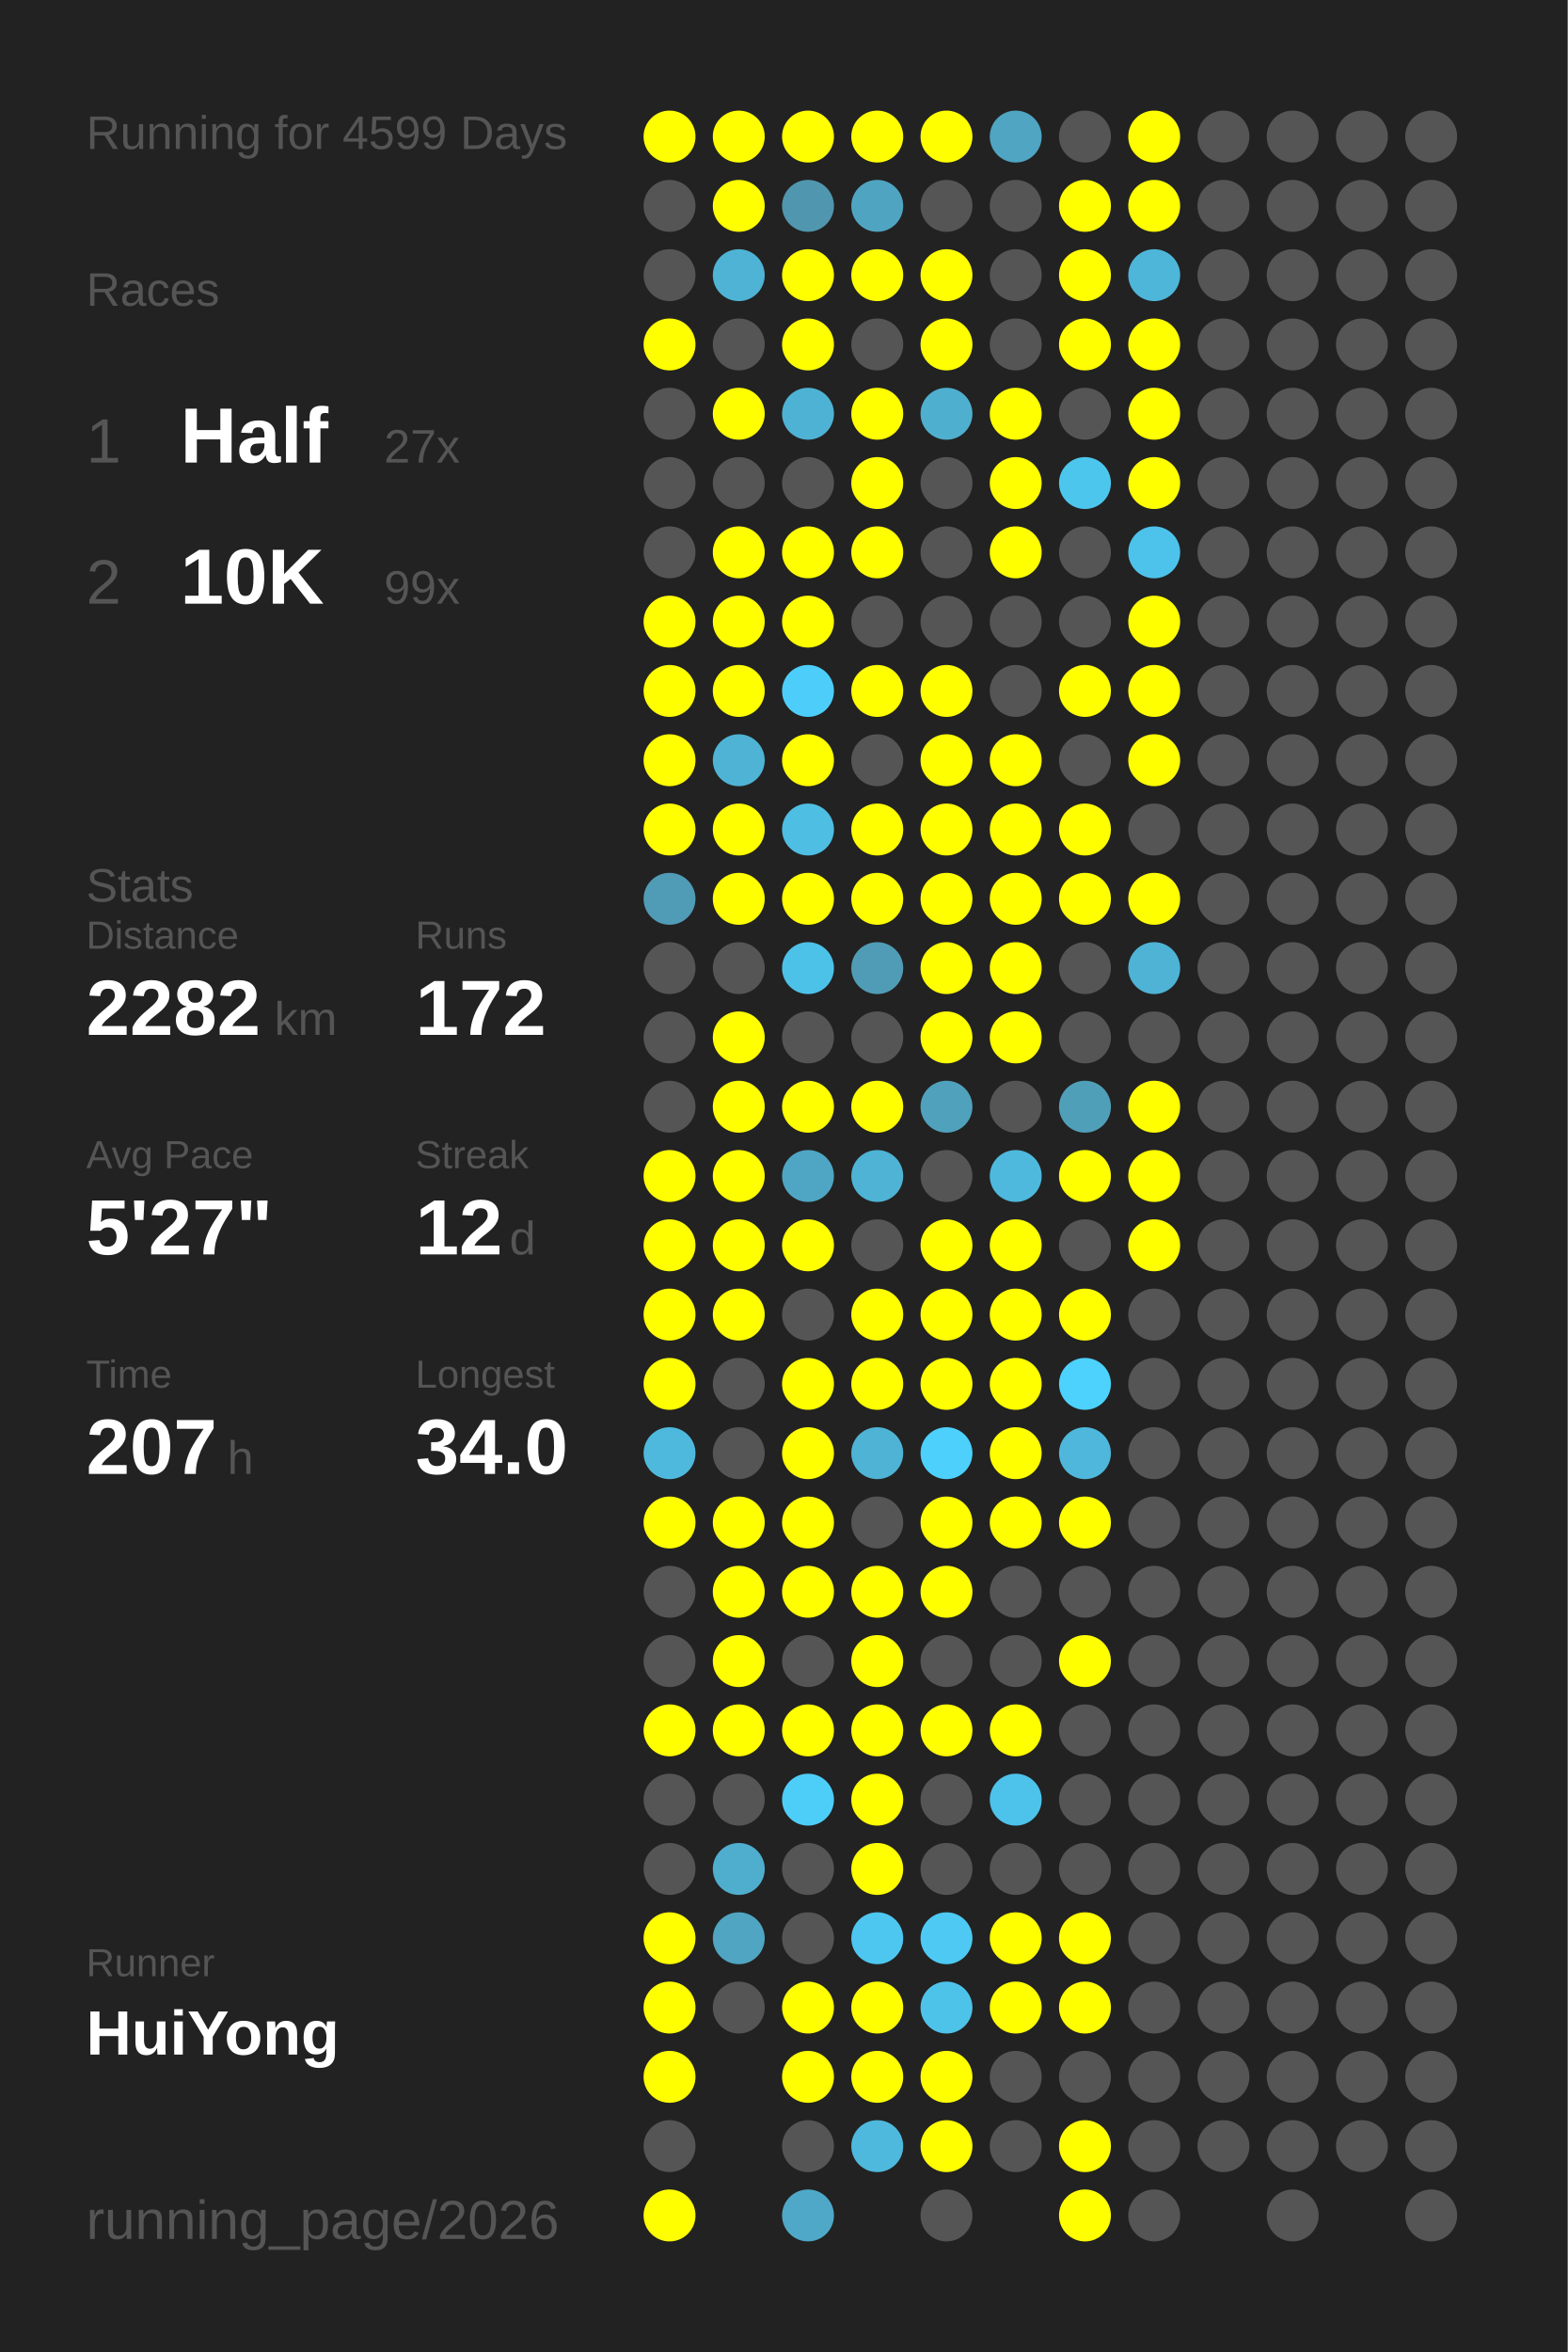
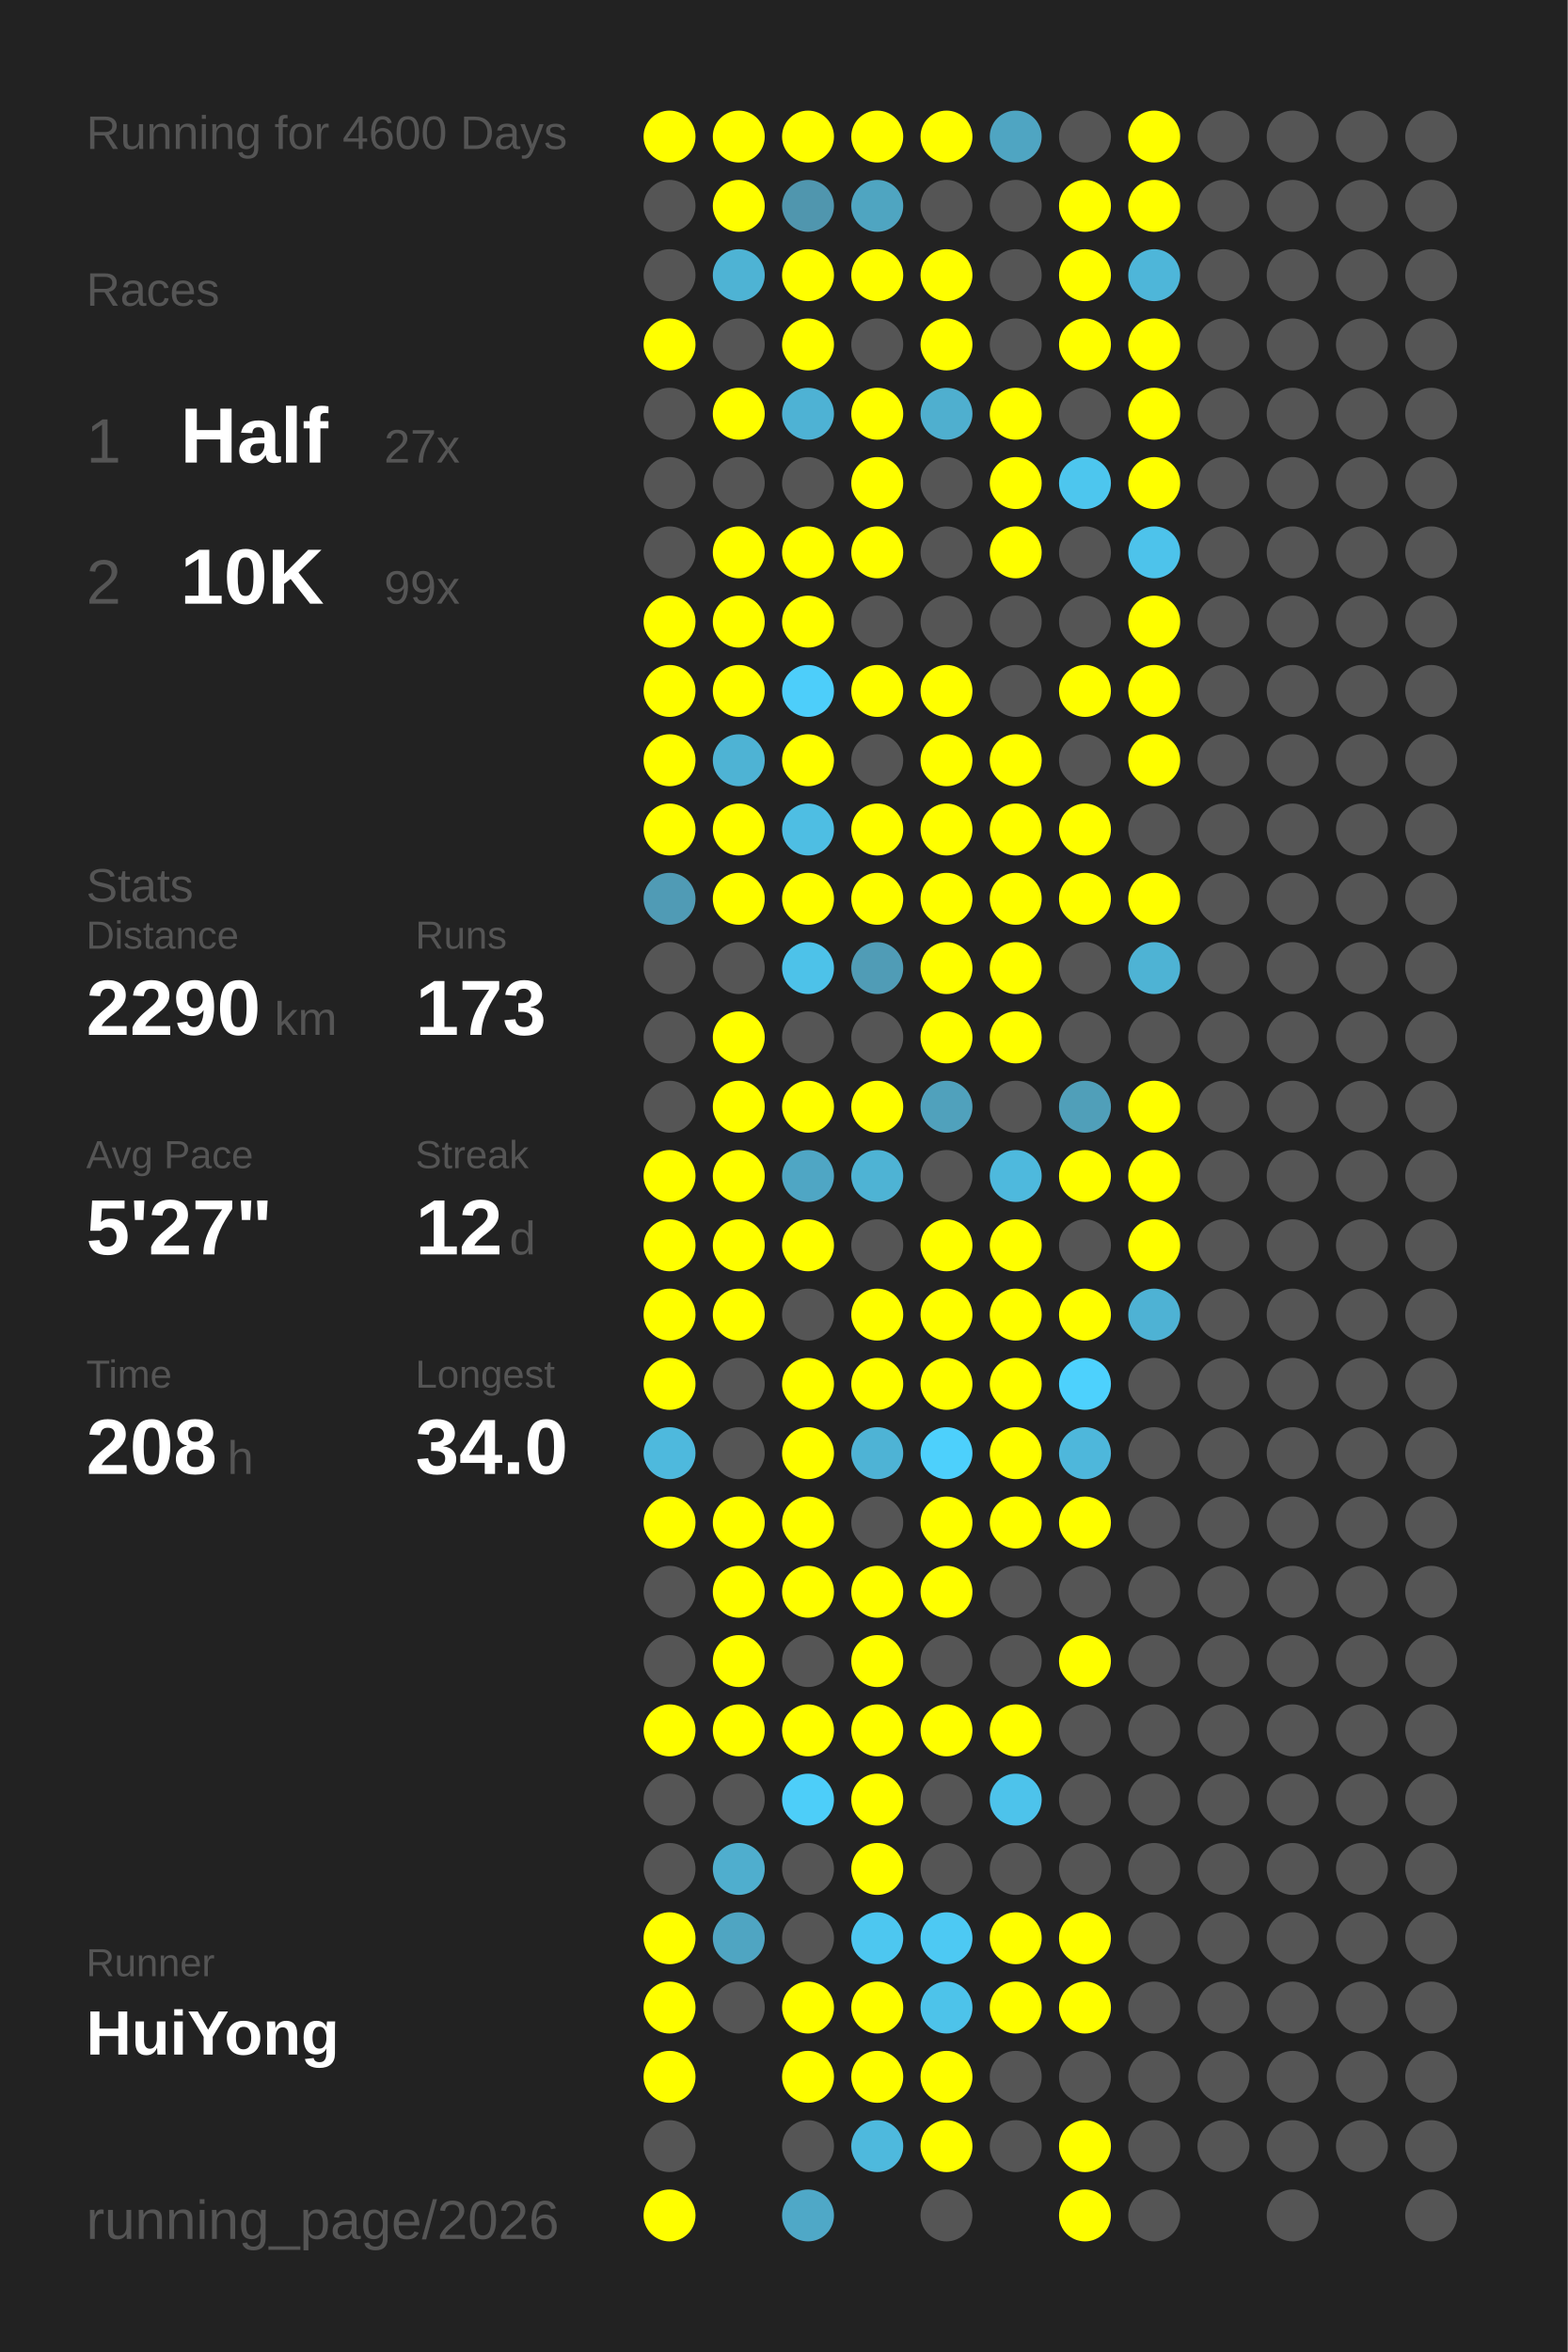
<svg xmlns="http://www.w3.org/2000/svg" baseProfile="full" height="300mm" version="1.1" viewBox="0,0,200,300" width="200mm">
  <defs />
  <rect fill="#222222" height="300" width="200" x="0" y="0" />
-   <text fill="#555555" style="font-size:6px; font-family:Arial;" x="11" y="19">Running for 4599 Days</text>
+   <text fill="#555555" style="font-size:6px; font-family:Arial;" x="11" y="19">Running for 4600 Days</text>
  <text fill="#555555" style="font-size:6px; font-family:Arial;" x="11" y="39">Races</text>
  <text fill="#555555" style="font-size:8px; font-family:Arial;" x="11" y="59">1</text>
  <text fill="#FFFFFF" style="font-size:10px; font-family:Arial; font-weight:bold;" x="23" y="59">Half</text>
  <text fill="#555555" style="font-size:6px; font-family:Arial;" x="49" y="59">27x</text>
  <text fill="#555555" style="font-size:8px; font-family:Arial;" x="11" y="77">2</text>
  <text fill="#FFFFFF" style="font-size:10px; font-family:Arial; font-weight:bold;" x="23" y="77">10K</text>
  <text fill="#555555" style="font-size:6px; font-family:Arial;" x="49" y="77">99x</text>
  <text fill="#555555" style="font-size:6px; font-family:Arial;" x="11" y="115">Stats</text>
  <text fill="#555555" style="font-size:5px; font-family:Arial;" x="11" y="121">Distance</text>
-   <text fill="#FFFFFF" style="font-size:10px; font-family:Arial; font-weight:bold;" x="11" y="132">2282</text>
+   <text fill="#FFFFFF" style="font-size:10px; font-family:Arial; font-weight:bold;" x="11" y="132">2290</text>
  <text fill="#555555" style="font-size:6px; font-family:Arial;" x="35" y="132">km</text>
  <text fill="#555555" style="font-size:5px; font-family:Arial;" x="53" y="121">Runs</text>
-   <text fill="#FFFFFF" style="font-size:10px; font-family:Arial; font-weight:bold;" x="53" y="132">172</text>
+   <text fill="#FFFFFF" style="font-size:10px; font-family:Arial; font-weight:bold;" x="53" y="132">173</text>
  <text fill="#555555" style="font-size:5px; font-family:Arial;" x="11" y="149">Avg Pace</text>
  <text fill="#FFFFFF" style="font-size:10px; font-family:Arial; font-weight:bold;" x="11" y="160">5'27"</text>
  <text fill="#555555" style="font-size:5px; font-family:Arial;" x="53" y="149">Streak</text>
  <text fill="#FFFFFF" style="font-size:10px; font-family:Arial; font-weight:bold;" x="53" y="160">12</text>
  <text fill="#555555" style="font-size:6px; font-family:Arial;" x="65" y="160">d</text>
  <text fill="#555555" style="font-size:5px; font-family:Arial;" x="11" y="177">Time</text>
-   <text fill="#FFFFFF" style="font-size:10px; font-family:Arial; font-weight:bold;" x="11" y="188">207</text>
+   <text fill="#FFFFFF" style="font-size:10px; font-family:Arial; font-weight:bold;" x="11" y="188">208</text>
  <text fill="#555555" style="font-size:6px; font-family:Arial;" x="29" y="188">h</text>
  <text fill="#555555" style="font-size:5px; font-family:Arial;" x="53" y="177">Longest</text>
  <text fill="#FFFFFF" style="font-size:10px; font-family:Arial; font-weight:bold;" x="53" y="188">34.0</text>
  <text fill="#555555" style="font-size:5px; font-family:Arial;" x="11" y="252.065">Runner</text>
  <text fill="#FFFFFF" style="font-size:8px; font-family:Arial; font-weight:bold;" x="11" y="262.065">HuiYong</text>
  <text fill="#555555" style="font-size:7px; font-family:Arial;" x="11" y="285.581">running_page/2026</text>
  <circle cx="85.417" cy="17.419" fill="#FFFF00" r="3.312" />
  <circle cx="85.417" cy="26.258" fill="#555555" r="3.312" />
  <circle cx="85.417" cy="35.097" fill="#555555" r="3.312" />
  <circle cx="85.417" cy="43.935" fill="#FFFF00" r="3.312" />
  <circle cx="85.417" cy="52.774" fill="#555555" r="3.312" />
  <circle cx="85.417" cy="61.613" fill="#555555" r="3.312" />
  <circle cx="85.417" cy="70.452" fill="#555555" r="3.312" />
  <circle cx="85.417" cy="79.29" fill="#FFFF00" r="3.312" />
  <circle cx="85.417" cy="88.129" fill="#FFFF00" r="3.312" />
  <circle cx="85.417" cy="96.968" fill="#FFFF00" r="3.312" />
  <circle cx="85.417" cy="105.806" fill="#FFFF00" r="3.312" />
  <circle cx="85.417" cy="114.645" fill="#509bb5" r="3.312" />
  <circle cx="85.417" cy="123.484" fill="#555555" r="3.312" />
  <circle cx="85.417" cy="132.323" fill="#555555" r="3.312" />
  <circle cx="85.417" cy="141.161" fill="#555555" r="3.312" />
  <circle cx="85.417" cy="150" fill="#FFFF00" r="3.312" />
  <circle cx="85.417" cy="158.839" fill="#FFFF00" r="3.312" />
  <circle cx="85.417" cy="167.677" fill="#FFFF00" r="3.312" />
  <circle cx="85.417" cy="176.516" fill="#FFFF00" r="3.312" />
  <circle cx="85.417" cy="185.355" fill="#4eb9dd" r="3.312" />
  <circle cx="85.417" cy="194.194" fill="#FFFF00" r="3.312" />
  <circle cx="85.417" cy="203.032" fill="#555555" r="3.312" />
  <circle cx="85.417" cy="211.871" fill="#555555" r="3.312" />
  <circle cx="85.417" cy="220.71" fill="#FFFF00" r="3.312" />
  <circle cx="85.417" cy="229.548" fill="#555555" r="3.312" />
  <circle cx="85.417" cy="238.387" fill="#555555" r="3.312" />
  <circle cx="85.417" cy="247.226" fill="#FFFF00" r="3.312" />
  <circle cx="85.417" cy="256.065" fill="#FFFF00" r="3.312" />
  <circle cx="85.417" cy="264.903" fill="#FFFF00" r="3.312" />
  <circle cx="85.417" cy="273.742" fill="#555555" r="3.312" />
  <circle cx="85.417" cy="282.581" fill="#FFFF00" r="3.312" />
  <circle cx="94.25" cy="17.419" fill="#FFFF00" r="3.312" />
  <circle cx="94.25" cy="26.258" fill="#FFFF00" r="3.312" />
  <circle cx="94.25" cy="35.097" fill="#4eb3d4" r="3.312" />
  <circle cx="94.25" cy="43.935" fill="#555555" r="3.312" />
  <circle cx="94.25" cy="52.774" fill="#FFFF00" r="3.312" />
  <circle cx="94.25" cy="61.613" fill="#555555" r="3.312" />
  <circle cx="94.25" cy="70.452" fill="#FFFF00" r="3.312" />
  <circle cx="94.25" cy="79.29" fill="#FFFF00" r="3.312" />
  <circle cx="94.25" cy="88.129" fill="#FFFF00" r="3.312" />
  <circle cx="94.25" cy="96.968" fill="#4eb3d4" r="3.312" />
  <circle cx="94.25" cy="105.806" fill="#FFFF00" r="3.312" />
  <circle cx="94.25" cy="114.645" fill="#FFFF00" r="3.312" />
  <circle cx="94.25" cy="123.484" fill="#555555" r="3.312" />
  <circle cx="94.25" cy="132.323" fill="#FFFF00" r="3.312" />
  <circle cx="94.25" cy="141.161" fill="#FFFF00" r="3.312" />
  <circle cx="94.25" cy="150" fill="#FFFF00" r="3.312" />
  <circle cx="94.25" cy="158.839" fill="#FFFF00" r="3.312" />
  <circle cx="94.25" cy="167.677" fill="#FFFF00" r="3.312" />
  <circle cx="94.25" cy="176.516" fill="#555555" r="3.312" />
  <circle cx="94.25" cy="185.355" fill="#555555" r="3.312" />
  <circle cx="94.25" cy="194.194" fill="#FFFF00" r="3.312" />
  <circle cx="94.25" cy="203.032" fill="#FFFF00" r="3.312" />
  <circle cx="94.25" cy="211.871" fill="#FFFF00" r="3.312" />
  <circle cx="94.25" cy="220.71" fill="#FFFF00" r="3.312" />
  <circle cx="94.25" cy="229.548" fill="#555555" r="3.312" />
  <circle cx="94.25" cy="238.387" fill="#4faece" r="3.312" />
  <circle cx="94.25" cy="247.226" fill="#4fa5c2" r="3.312" />
  <circle cx="94.25" cy="256.065" fill="#555555" r="3.312" />
  <circle cx="103.083" cy="17.419" fill="#FFFF00" r="3.312" />
  <circle cx="103.083" cy="26.258" fill="#5096ae" r="3.312" />
  <circle cx="103.083" cy="35.097" fill="#FFFF00" r="3.312" />
  <circle cx="103.083" cy="43.935" fill="#FFFF00" r="3.312" />
  <circle cx="103.083" cy="52.774" fill="#4eb2d4" r="3.312" />
  <circle cx="103.083" cy="61.613" fill="#555555" r="3.312" />
  <circle cx="103.083" cy="70.452" fill="#FFFF00" r="3.312" />
  <circle cx="103.083" cy="79.29" fill="#FFFF00" r="3.312" />
  <circle cx="103.083" cy="88.129" fill="#4dcefa" r="3.312" />
  <circle cx="103.083" cy="96.968" fill="#FFFF00" r="3.312" />
  <circle cx="103.083" cy="105.806" fill="#4ebee3" r="3.312" />
  <circle cx="103.083" cy="114.645" fill="#FFFF00" r="3.312" />
  <circle cx="103.083" cy="123.484" fill="#4dc2e9" r="3.312" />
  <circle cx="103.083" cy="132.323" fill="#555555" r="3.312" />
  <circle cx="103.083" cy="141.161" fill="#FFFF00" r="3.312" />
  <circle cx="103.083" cy="150" fill="#4fa6c4" r="3.312" />
  <circle cx="103.083" cy="158.839" fill="#FFFF00" r="3.312" />
  <circle cx="103.083" cy="167.677" fill="#555555" r="3.312" />
  <circle cx="103.083" cy="176.516" fill="#FFFF00" r="3.312" />
  <circle cx="103.083" cy="185.355" fill="#FFFF00" r="3.312" />
  <circle cx="103.083" cy="194.194" fill="#FFFF00" r="3.312" />
  <circle cx="103.083" cy="203.032" fill="#FFFF00" r="3.312" />
  <circle cx="103.083" cy="211.871" fill="#555555" r="3.312" />
  <circle cx="103.083" cy="220.71" fill="#FFFF00" r="3.312" />
  <circle cx="103.083" cy="229.548" fill="#4dcef9" r="3.312" />
  <circle cx="103.083" cy="238.387" fill="#555555" r="3.312" />
  <circle cx="103.083" cy="247.226" fill="#555555" r="3.312" />
  <circle cx="103.083" cy="256.065" fill="#FFFF00" r="3.312" />
  <circle cx="103.083" cy="264.903" fill="#FFFF00" r="3.312" />
  <circle cx="103.083" cy="273.742" fill="#555555" r="3.312" />
  <circle cx="103.083" cy="282.581" fill="#4fa8c7" r="3.312" />
  <circle cx="111.917" cy="17.419" fill="#FFFF00" r="3.312" />
  <circle cx="111.917" cy="26.258" fill="#4fa5c1" r="3.312" />
  <circle cx="111.917" cy="35.097" fill="#FFFF00" r="3.312" />
  <circle cx="111.917" cy="43.935" fill="#555555" r="3.312" />
  <circle cx="111.917" cy="52.774" fill="#FFFF00" r="3.312" />
  <circle cx="111.917" cy="61.613" fill="#FFFF00" r="3.312" />
  <circle cx="111.917" cy="70.452" fill="#FFFF00" r="3.312" />
  <circle cx="111.917" cy="79.29" fill="#555555" r="3.312" />
  <circle cx="111.917" cy="88.129" fill="#FFFF00" r="3.312" />
  <circle cx="111.917" cy="96.968" fill="#555555" r="3.312" />
  <circle cx="111.917" cy="105.806" fill="#FFFF00" r="3.312" />
  <circle cx="111.917" cy="114.645" fill="#FFFF00" r="3.312" />
  <circle cx="111.917" cy="123.484" fill="#509cb6" r="3.312" />
  <circle cx="111.917" cy="132.323" fill="#555555" r="3.312" />
  <circle cx="111.917" cy="141.161" fill="#FFFF00" r="3.312" />
  <circle cx="111.917" cy="150" fill="#4eb3d4" r="3.312" />
  <circle cx="111.917" cy="158.839" fill="#555555" r="3.312" />
  <circle cx="111.917" cy="167.677" fill="#FFFF00" r="3.312" />
  <circle cx="111.917" cy="176.516" fill="#FFFF00" r="3.312" />
  <circle cx="111.917" cy="185.355" fill="#4eb3d5" r="3.312" />
  <circle cx="111.917" cy="194.194" fill="#555555" r="3.312" />
  <circle cx="111.917" cy="203.032" fill="#FFFF00" r="3.312" />
  <circle cx="111.917" cy="211.871" fill="#FFFF00" r="3.312" />
  <circle cx="111.917" cy="220.71" fill="#FFFF00" r="3.312" />
  <circle cx="111.917" cy="229.548" fill="#FFFF00" r="3.312" />
  <circle cx="111.917" cy="238.387" fill="#FFFF00" r="3.312" />
  <circle cx="111.917" cy="247.226" fill="#4dc7f0" r="3.312" />
  <circle cx="111.917" cy="256.065" fill="#FFFF00" r="3.312" />
  <circle cx="111.917" cy="264.903" fill="#FFFF00" r="3.312" />
  <circle cx="111.917" cy="273.742" fill="#4eb9dd" r="3.312" />
  <circle cx="120.75" cy="17.419" fill="#FFFF00" r="3.312" />
  <circle cx="120.75" cy="26.258" fill="#555555" r="3.312" />
  <circle cx="120.75" cy="35.097" fill="#FFFF00" r="3.312" />
  <circle cx="120.75" cy="43.935" fill="#FFFF00" r="3.312" />
  <circle cx="120.75" cy="52.774" fill="#4fafcf" r="3.312" />
  <circle cx="120.75" cy="61.613" fill="#555555" r="3.312" />
  <circle cx="120.75" cy="70.452" fill="#555555" r="3.312" />
  <circle cx="120.75" cy="79.29" fill="#555555" r="3.312" />
  <circle cx="120.75" cy="88.129" fill="#FFFF00" r="3.312" />
  <circle cx="120.75" cy="96.968" fill="#FFFF00" r="3.312" />
  <circle cx="120.75" cy="105.806" fill="#FFFF00" r="3.312" />
  <circle cx="120.75" cy="114.645" fill="#FFFF00" r="3.312" />
  <circle cx="120.75" cy="123.484" fill="#FFFF00" r="3.312" />
  <circle cx="120.75" cy="132.323" fill="#FFFF00" r="3.312" />
  <circle cx="120.75" cy="141.161" fill="#50a1bc" r="3.312" />
  <circle cx="120.75" cy="150" fill="#555555" r="3.312" />
  <circle cx="120.75" cy="158.839" fill="#FFFF00" r="3.312" />
  <circle cx="120.75" cy="167.677" fill="#FFFF00" r="3.312" />
  <circle cx="120.75" cy="176.516" fill="#FFFF00" r="3.312" />
  <circle cx="120.75" cy="185.355" fill="#4dd0fc" r="3.312" />
  <circle cx="120.75" cy="194.194" fill="#FFFF00" r="3.312" />
  <circle cx="120.75" cy="203.032" fill="#FFFF00" r="3.312" />
  <circle cx="120.75" cy="211.871" fill="#555555" r="3.312" />
  <circle cx="120.75" cy="220.71" fill="#FFFF00" r="3.312" />
  <circle cx="120.75" cy="229.548" fill="#555555" r="3.312" />
  <circle cx="120.75" cy="238.387" fill="#555555" r="3.312" />
  <circle cx="120.75" cy="247.226" fill="#4dc9f3" r="3.312" />
  <circle cx="120.75" cy="256.065" fill="#4dc3ea" r="3.312" />
  <circle cx="120.75" cy="264.903" fill="#FFFF00" r="3.312" />
  <circle cx="120.75" cy="273.742" fill="#FFFF00" r="3.312" />
  <circle cx="120.75" cy="282.581" fill="#555555" r="3.312" />
  <circle cx="129.583" cy="17.419" fill="#4fa5c2" r="3.312" />
  <circle cx="129.583" cy="26.258" fill="#555555" r="3.312" />
  <circle cx="129.583" cy="35.097" fill="#555555" r="3.312" />
  <circle cx="129.583" cy="43.935" fill="#555555" r="3.312" />
  <circle cx="129.583" cy="52.774" fill="#FFFF00" r="3.312" />
  <circle cx="129.583" cy="61.613" fill="#FFFF00" r="3.312" />
  <circle cx="129.583" cy="70.452" fill="#FFFF00" r="3.312" />
  <circle cx="129.583" cy="79.29" fill="#555555" r="3.312" />
  <circle cx="129.583" cy="88.129" fill="#555555" r="3.312" />
  <circle cx="129.583" cy="96.968" fill="#FFFF00" r="3.312" />
  <circle cx="129.583" cy="105.806" fill="#FFFF00" r="3.312" />
  <circle cx="129.583" cy="114.645" fill="#FFFF00" r="3.312" />
  <circle cx="129.583" cy="123.484" fill="#FFFF00" r="3.312" />
  <circle cx="129.583" cy="132.323" fill="#FFFF00" r="3.312" />
  <circle cx="129.583" cy="141.161" fill="#555555" r="3.312" />
  <circle cx="129.583" cy="150" fill="#4eb9dd" r="3.312" />
  <circle cx="129.583" cy="158.839" fill="#FFFF00" r="3.312" />
  <circle cx="129.583" cy="167.677" fill="#FFFF00" r="3.312" />
  <circle cx="129.583" cy="176.516" fill="#FFFF00" r="3.312" />
  <circle cx="129.583" cy="185.355" fill="#FFFF00" r="3.312" />
  <circle cx="129.583" cy="194.194" fill="#FFFF00" r="3.312" />
  <circle cx="129.583" cy="203.032" fill="#555555" r="3.312" />
  <circle cx="129.583" cy="211.871" fill="#555555" r="3.312" />
  <circle cx="129.583" cy="220.71" fill="#FFFF00" r="3.312" />
  <circle cx="129.583" cy="229.548" fill="#4dc3eb" r="3.312" />
  <circle cx="129.583" cy="238.387" fill="#555555" r="3.312" />
  <circle cx="129.583" cy="247.226" fill="#FFFF00" r="3.312" />
  <circle cx="129.583" cy="256.065" fill="#FFFF00" r="3.312" />
  <circle cx="129.583" cy="264.903" fill="#555555" r="3.312" />
  <circle cx="129.583" cy="273.742" fill="#555555" r="3.312" />
  <circle cx="138.417" cy="17.419" fill="#555555" r="3.312" />
  <circle cx="138.417" cy="26.258" fill="#FFFF00" r="3.312" />
  <circle cx="138.417" cy="35.097" fill="#FFFF00" r="3.312" />
  <circle cx="138.417" cy="43.935" fill="#FFFF00" r="3.312" />
  <circle cx="138.417" cy="52.774" fill="#555555" r="3.312" />
  <circle cx="138.417" cy="61.613" fill="#4dc6ee" r="3.312" />
  <circle cx="138.417" cy="70.452" fill="#555555" r="3.312" />
  <circle cx="138.417" cy="79.29" fill="#555555" r="3.312" />
  <circle cx="138.417" cy="88.129" fill="#FFFF00" r="3.312" />
  <circle cx="138.417" cy="96.968" fill="#555555" r="3.312" />
  <circle cx="138.417" cy="105.806" fill="#FFFF00" r="3.312" />
  <circle cx="138.417" cy="114.645" fill="#FFFF00" r="3.312" />
  <circle cx="138.417" cy="123.484" fill="#555555" r="3.312" />
  <circle cx="138.417" cy="132.323" fill="#555555" r="3.312" />
  <circle cx="138.417" cy="141.161" fill="#509fb9" r="3.312" />
  <circle cx="138.417" cy="150" fill="#FFFF00" r="3.312" />
  <circle cx="138.417" cy="158.839" fill="#555555" r="3.312" />
  <circle cx="138.417" cy="167.677" fill="#FFFF00" r="3.312" />
  <circle cx="138.417" cy="176.516" fill="#4dd1fd" r="3.312" />
  <circle cx="138.417" cy="185.355" fill="#4eb7db" r="3.312" />
  <circle cx="138.417" cy="194.194" fill="#FFFF00" r="3.312" />
  <circle cx="138.417" cy="203.032" fill="#555555" r="3.312" />
  <circle cx="138.417" cy="211.871" fill="#FFFF00" r="3.312" />
  <circle cx="138.417" cy="220.71" fill="#555555" r="3.312" />
  <circle cx="138.417" cy="229.548" fill="#555555" r="3.312" />
  <circle cx="138.417" cy="238.387" fill="#555555" r="3.312" />
  <circle cx="138.417" cy="247.226" fill="#FFFF00" r="3.312" />
  <circle cx="138.417" cy="256.065" fill="#FFFF00" r="3.312" />
  <circle cx="138.417" cy="264.903" fill="#555555" r="3.312" />
  <circle cx="138.417" cy="273.742" fill="#FFFF00" r="3.312" />
  <circle cx="138.417" cy="282.581" fill="#FFFF00" r="3.312" />
  <circle cx="147.25" cy="17.419" fill="#FFFF00" r="3.312" />
  <circle cx="147.25" cy="26.258" fill="#FFFF00" r="3.312" />
  <circle cx="147.25" cy="35.097" fill="#4eb6d9" r="3.312" />
  <circle cx="147.25" cy="43.935" fill="#FFFF00" r="3.312" />
  <circle cx="147.25" cy="52.774" fill="#FFFF00" r="3.312" />
  <circle cx="147.25" cy="61.613" fill="#FFFF00" r="3.312" />
  <circle cx="147.25" cy="70.452" fill="#4dc3eb" r="3.312" />
  <circle cx="147.25" cy="79.29" fill="#FFFF00" r="3.312" />
  <circle cx="147.25" cy="88.129" fill="#FFFF00" r="3.312" />
  <circle cx="147.25" cy="96.968" fill="#FFFF00" r="3.312" />
  <circle cx="147.25" cy="105.806" fill="#555555" r="3.312" />
  <circle cx="147.25" cy="114.645" fill="#FFFF00" r="3.312" />
  <circle cx="147.25" cy="123.484" fill="#4eb3d4" r="3.312" />
  <circle cx="147.25" cy="132.323" fill="#555555" r="3.312" />
  <circle cx="147.25" cy="141.161" fill="#FFFF00" r="3.312" />
  <circle cx="147.25" cy="150" fill="#FFFF00" r="3.312" />
  <circle cx="147.25" cy="158.839" fill="#FFFF00" r="3.312" />
-   <circle cx="147.25" cy="167.677" fill="#555555" r="3.312" />
+   <circle cx="147.25" cy="167.677" fill="#4eb2d4" r="3.312" />
  <circle cx="147.25" cy="176.516" fill="#555555" r="3.312" />
  <circle cx="147.25" cy="185.355" fill="#555555" r="3.312" />
  <circle cx="147.25" cy="194.194" fill="#555555" r="3.312" />
  <circle cx="147.25" cy="203.032" fill="#555555" r="3.312" />
  <circle cx="147.25" cy="211.871" fill="#555555" r="3.312" />
  <circle cx="147.25" cy="220.71" fill="#555555" r="3.312" />
  <circle cx="147.25" cy="229.548" fill="#555555" r="3.312" />
  <circle cx="147.25" cy="238.387" fill="#555555" r="3.312" />
  <circle cx="147.25" cy="247.226" fill="#555555" r="3.312" />
  <circle cx="147.25" cy="256.065" fill="#555555" r="3.312" />
  <circle cx="147.25" cy="264.903" fill="#555555" r="3.312" />
  <circle cx="147.25" cy="273.742" fill="#555555" r="3.312" />
  <circle cx="147.25" cy="282.581" fill="#555555" r="3.312" />
  <circle cx="156.083" cy="17.419" fill="#555555" r="3.312" />
  <circle cx="156.083" cy="26.258" fill="#555555" r="3.312" />
  <circle cx="156.083" cy="35.097" fill="#555555" r="3.312" />
  <circle cx="156.083" cy="43.935" fill="#555555" r="3.312" />
  <circle cx="156.083" cy="52.774" fill="#555555" r="3.312" />
  <circle cx="156.083" cy="61.613" fill="#555555" r="3.312" />
  <circle cx="156.083" cy="70.452" fill="#555555" r="3.312" />
  <circle cx="156.083" cy="79.29" fill="#555555" r="3.312" />
  <circle cx="156.083" cy="88.129" fill="#555555" r="3.312" />
  <circle cx="156.083" cy="96.968" fill="#555555" r="3.312" />
  <circle cx="156.083" cy="105.806" fill="#555555" r="3.312" />
  <circle cx="156.083" cy="114.645" fill="#555555" r="3.312" />
  <circle cx="156.083" cy="123.484" fill="#555555" r="3.312" />
  <circle cx="156.083" cy="132.323" fill="#555555" r="3.312" />
  <circle cx="156.083" cy="141.161" fill="#555555" r="3.312" />
  <circle cx="156.083" cy="150" fill="#555555" r="3.312" />
  <circle cx="156.083" cy="158.839" fill="#555555" r="3.312" />
  <circle cx="156.083" cy="167.677" fill="#555555" r="3.312" />
  <circle cx="156.083" cy="176.516" fill="#555555" r="3.312" />
  <circle cx="156.083" cy="185.355" fill="#555555" r="3.312" />
  <circle cx="156.083" cy="194.194" fill="#555555" r="3.312" />
  <circle cx="156.083" cy="203.032" fill="#555555" r="3.312" />
  <circle cx="156.083" cy="211.871" fill="#555555" r="3.312" />
  <circle cx="156.083" cy="220.71" fill="#555555" r="3.312" />
  <circle cx="156.083" cy="229.548" fill="#555555" r="3.312" />
  <circle cx="156.083" cy="238.387" fill="#555555" r="3.312" />
  <circle cx="156.083" cy="247.226" fill="#555555" r="3.312" />
  <circle cx="156.083" cy="256.065" fill="#555555" r="3.312" />
  <circle cx="156.083" cy="264.903" fill="#555555" r="3.312" />
  <circle cx="156.083" cy="273.742" fill="#555555" r="3.312" />
  <circle cx="164.917" cy="17.419" fill="#555555" r="3.312" />
  <circle cx="164.917" cy="26.258" fill="#555555" r="3.312" />
  <circle cx="164.917" cy="35.097" fill="#555555" r="3.312" />
  <circle cx="164.917" cy="43.935" fill="#555555" r="3.312" />
  <circle cx="164.917" cy="52.774" fill="#555555" r="3.312" />
  <circle cx="164.917" cy="61.613" fill="#555555" r="3.312" />
  <circle cx="164.917" cy="70.452" fill="#555555" r="3.312" />
  <circle cx="164.917" cy="79.29" fill="#555555" r="3.312" />
  <circle cx="164.917" cy="88.129" fill="#555555" r="3.312" />
  <circle cx="164.917" cy="96.968" fill="#555555" r="3.312" />
  <circle cx="164.917" cy="105.806" fill="#555555" r="3.312" />
  <circle cx="164.917" cy="114.645" fill="#555555" r="3.312" />
  <circle cx="164.917" cy="123.484" fill="#555555" r="3.312" />
  <circle cx="164.917" cy="132.323" fill="#555555" r="3.312" />
  <circle cx="164.917" cy="141.161" fill="#555555" r="3.312" />
  <circle cx="164.917" cy="150" fill="#555555" r="3.312" />
  <circle cx="164.917" cy="158.839" fill="#555555" r="3.312" />
  <circle cx="164.917" cy="167.677" fill="#555555" r="3.312" />
  <circle cx="164.917" cy="176.516" fill="#555555" r="3.312" />
  <circle cx="164.917" cy="185.355" fill="#555555" r="3.312" />
  <circle cx="164.917" cy="194.194" fill="#555555" r="3.312" />
  <circle cx="164.917" cy="203.032" fill="#555555" r="3.312" />
  <circle cx="164.917" cy="211.871" fill="#555555" r="3.312" />
  <circle cx="164.917" cy="220.71" fill="#555555" r="3.312" />
  <circle cx="164.917" cy="229.548" fill="#555555" r="3.312" />
  <circle cx="164.917" cy="238.387" fill="#555555" r="3.312" />
  <circle cx="164.917" cy="247.226" fill="#555555" r="3.312" />
  <circle cx="164.917" cy="256.065" fill="#555555" r="3.312" />
  <circle cx="164.917" cy="264.903" fill="#555555" r="3.312" />
  <circle cx="164.917" cy="273.742" fill="#555555" r="3.312" />
  <circle cx="164.917" cy="282.581" fill="#555555" r="3.312" />
  <circle cx="173.75" cy="17.419" fill="#555555" r="3.312" />
  <circle cx="173.75" cy="26.258" fill="#555555" r="3.312" />
  <circle cx="173.75" cy="35.097" fill="#555555" r="3.312" />
  <circle cx="173.75" cy="43.935" fill="#555555" r="3.312" />
  <circle cx="173.75" cy="52.774" fill="#555555" r="3.312" />
  <circle cx="173.75" cy="61.613" fill="#555555" r="3.312" />
  <circle cx="173.75" cy="70.452" fill="#555555" r="3.312" />
  <circle cx="173.75" cy="79.29" fill="#555555" r="3.312" />
  <circle cx="173.75" cy="88.129" fill="#555555" r="3.312" />
  <circle cx="173.75" cy="96.968" fill="#555555" r="3.312" />
  <circle cx="173.75" cy="105.806" fill="#555555" r="3.312" />
  <circle cx="173.75" cy="114.645" fill="#555555" r="3.312" />
  <circle cx="173.75" cy="123.484" fill="#555555" r="3.312" />
  <circle cx="173.75" cy="132.323" fill="#555555" r="3.312" />
  <circle cx="173.75" cy="141.161" fill="#555555" r="3.312" />
  <circle cx="173.75" cy="150" fill="#555555" r="3.312" />
  <circle cx="173.75" cy="158.839" fill="#555555" r="3.312" />
  <circle cx="173.75" cy="167.677" fill="#555555" r="3.312" />
  <circle cx="173.75" cy="176.516" fill="#555555" r="3.312" />
  <circle cx="173.75" cy="185.355" fill="#555555" r="3.312" />
  <circle cx="173.75" cy="194.194" fill="#555555" r="3.312" />
  <circle cx="173.75" cy="203.032" fill="#555555" r="3.312" />
  <circle cx="173.75" cy="211.871" fill="#555555" r="3.312" />
  <circle cx="173.75" cy="220.71" fill="#555555" r="3.312" />
  <circle cx="173.75" cy="229.548" fill="#555555" r="3.312" />
  <circle cx="173.75" cy="238.387" fill="#555555" r="3.312" />
  <circle cx="173.75" cy="247.226" fill="#555555" r="3.312" />
  <circle cx="173.75" cy="256.065" fill="#555555" r="3.312" />
  <circle cx="173.75" cy="264.903" fill="#555555" r="3.312" />
  <circle cx="173.75" cy="273.742" fill="#555555" r="3.312" />
  <circle cx="182.583" cy="17.419" fill="#555555" r="3.312" />
  <circle cx="182.583" cy="26.258" fill="#555555" r="3.312" />
  <circle cx="182.583" cy="35.097" fill="#555555" r="3.312" />
  <circle cx="182.583" cy="43.935" fill="#555555" r="3.312" />
  <circle cx="182.583" cy="52.774" fill="#555555" r="3.312" />
  <circle cx="182.583" cy="61.613" fill="#555555" r="3.312" />
  <circle cx="182.583" cy="70.452" fill="#555555" r="3.312" />
  <circle cx="182.583" cy="79.29" fill="#555555" r="3.312" />
  <circle cx="182.583" cy="88.129" fill="#555555" r="3.312" />
  <circle cx="182.583" cy="96.968" fill="#555555" r="3.312" />
  <circle cx="182.583" cy="105.806" fill="#555555" r="3.312" />
  <circle cx="182.583" cy="114.645" fill="#555555" r="3.312" />
  <circle cx="182.583" cy="123.484" fill="#555555" r="3.312" />
  <circle cx="182.583" cy="132.323" fill="#555555" r="3.312" />
  <circle cx="182.583" cy="141.161" fill="#555555" r="3.312" />
  <circle cx="182.583" cy="150" fill="#555555" r="3.312" />
  <circle cx="182.583" cy="158.839" fill="#555555" r="3.312" />
  <circle cx="182.583" cy="167.677" fill="#555555" r="3.312" />
  <circle cx="182.583" cy="176.516" fill="#555555" r="3.312" />
  <circle cx="182.583" cy="185.355" fill="#555555" r="3.312" />
  <circle cx="182.583" cy="194.194" fill="#555555" r="3.312" />
  <circle cx="182.583" cy="203.032" fill="#555555" r="3.312" />
  <circle cx="182.583" cy="211.871" fill="#555555" r="3.312" />
  <circle cx="182.583" cy="220.71" fill="#555555" r="3.312" />
  <circle cx="182.583" cy="229.548" fill="#555555" r="3.312" />
  <circle cx="182.583" cy="238.387" fill="#555555" r="3.312" />
  <circle cx="182.583" cy="247.226" fill="#555555" r="3.312" />
  <circle cx="182.583" cy="256.065" fill="#555555" r="3.312" />
  <circle cx="182.583" cy="264.903" fill="#555555" r="3.312" />
  <circle cx="182.583" cy="273.742" fill="#555555" r="3.312" />
  <circle cx="182.583" cy="282.581" fill="#555555" r="3.312" />
</svg>
